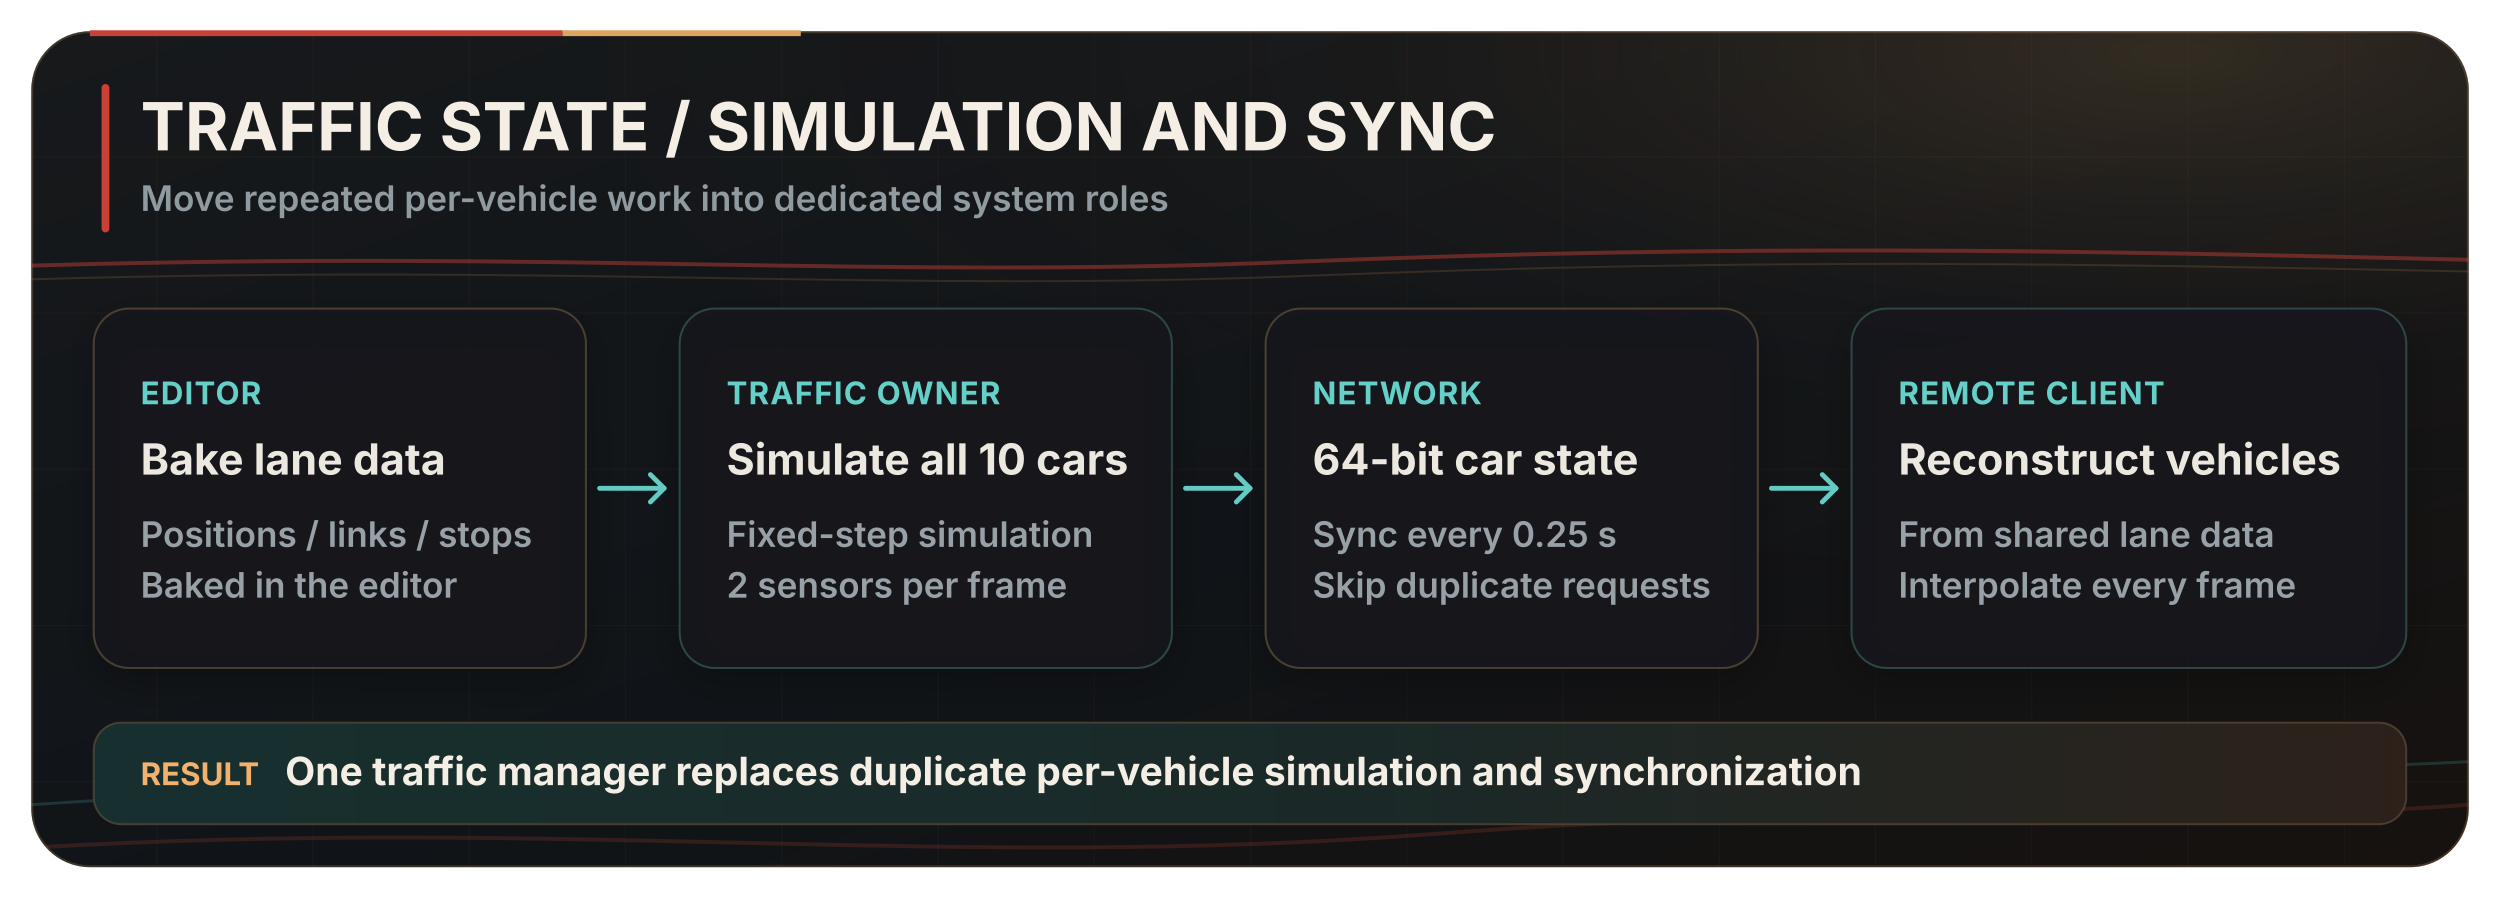
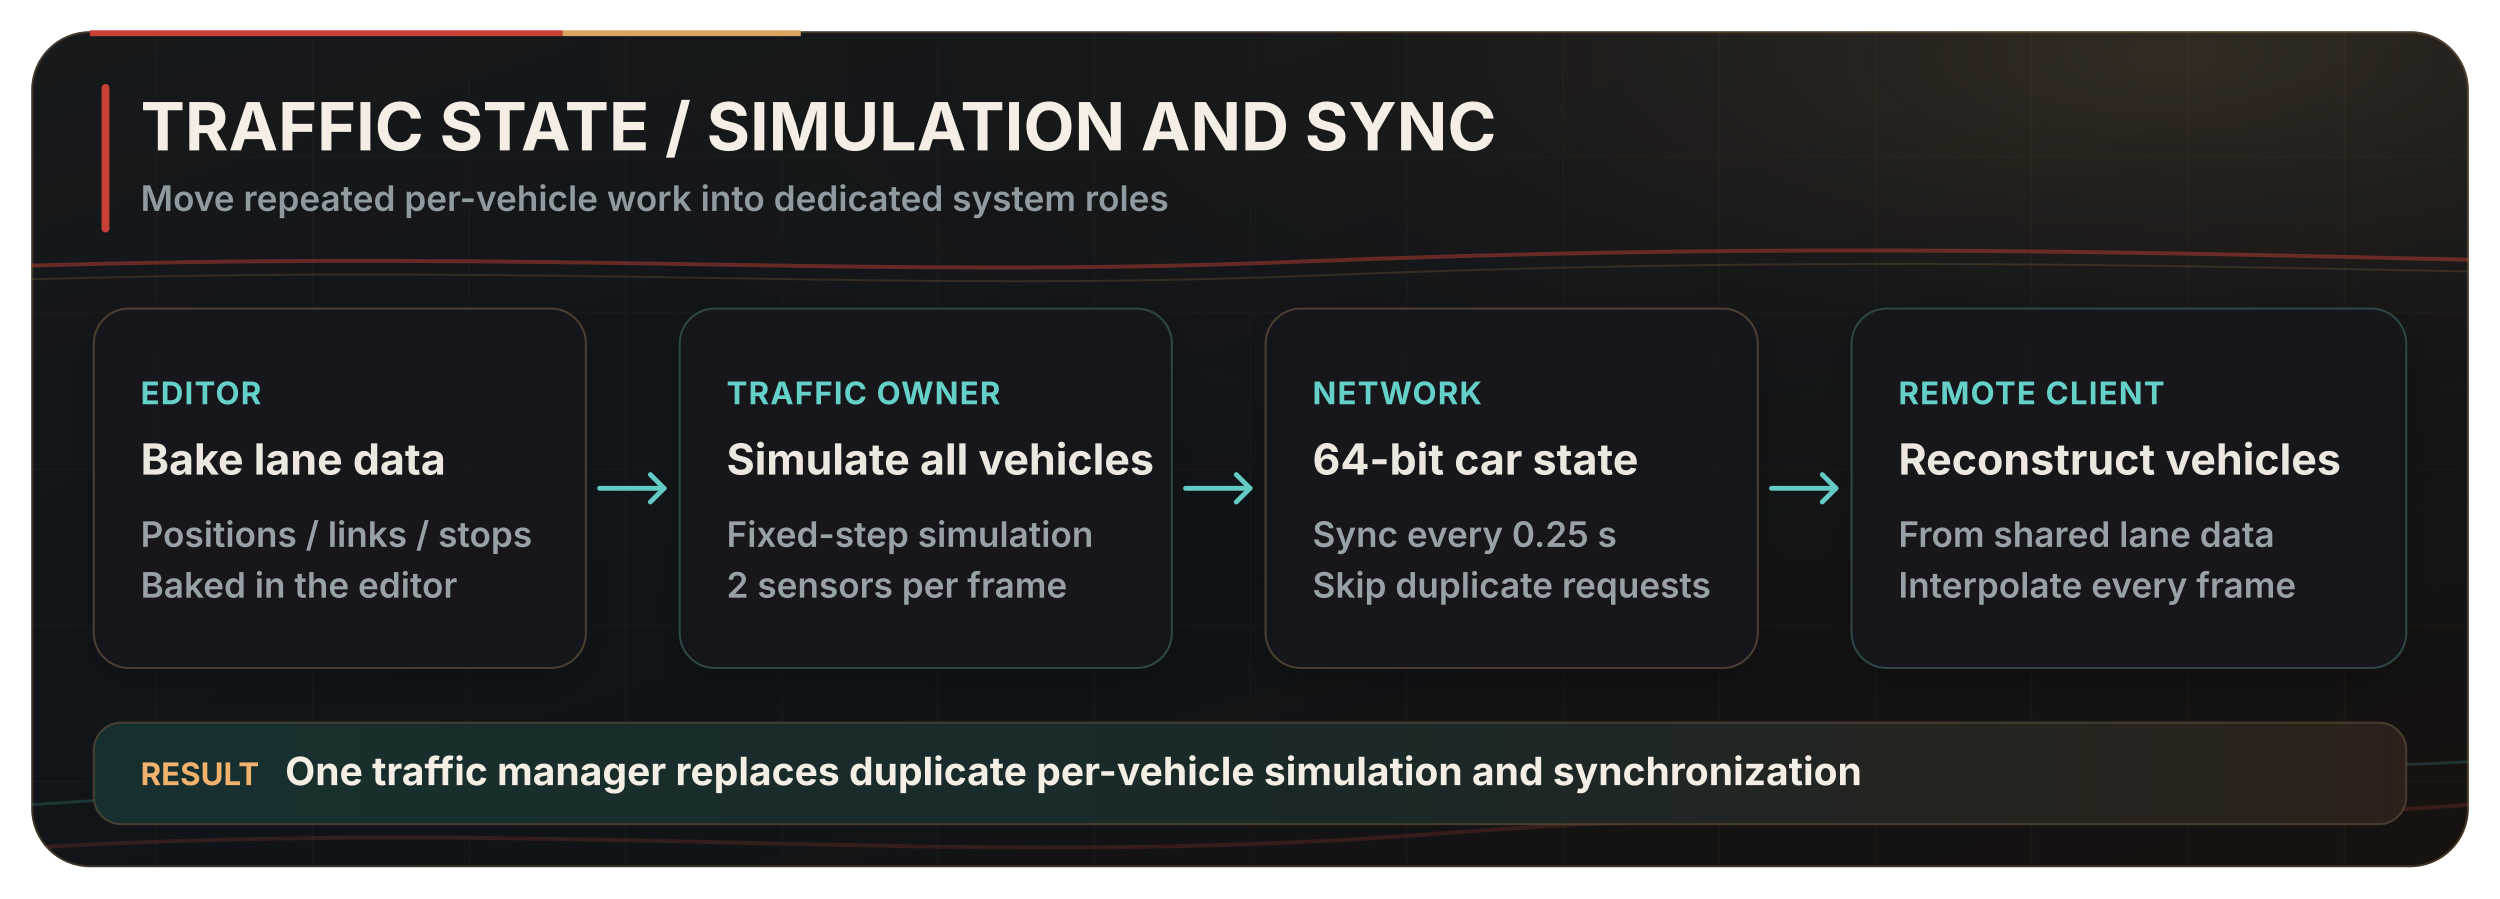
<svg xmlns="http://www.w3.org/2000/svg" width="1280" height="460" viewBox="0 0 1280 460" role="img" aria-labelledby="title desc">
  <defs>
    <linearGradient id="panelBackground" x1="0" y1="0" x2="1" y2="1">
      <stop offset="0" stop-color="#17191b" />
      <stop offset="0.55" stop-color="#101418" />
      <stop offset="1" stop-color="#17120f" />
    </linearGradient>
    <radialGradient id="stationLight" cx="88%" cy="3%" r="76%">
      <stop offset="0" stop-color="#d69a50" stop-opacity="0.17" />
      <stop offset="0.42" stop-color="#a46531" stop-opacity="0.045" />
      <stop offset="1" stop-color="#000000" stop-opacity="0" />
    </radialGradient>
    <linearGradient id="resultBar" x1="0" y1="0" x2="1" y2="0">
      <stop offset="0" stop-color="#17302f" />
      <stop offset="0.55" stop-color="#1a2928" />
      <stop offset="1" stop-color="#2d211a" />
    </linearGradient>
    <pattern id="streetGrid" width="80" height="80" patternUnits="userSpaceOnUse">
      <path d="M80 0H0V80" fill="none" stroke="#e9c08a" stroke-opacity="0.035" />
    </pattern>
    <filter id="cardShadow" x="-8%" y="-12%" width="116%" height="130%">
      <feDropShadow dx="0" dy="7" stdDeviation="10" flood-color="#000000" flood-opacity="0.24" />
    </filter>
    <clipPath id="panelClip">
      <rect x="16" y="16" width="1248" height="428" rx="30" />
    </clipPath>
    <style>
      text { font-family: Inter, "Segoe UI", sans-serif; }
      .title { fill: #f4eee5; font-size: 34px; font-weight: 750; }
      .subtitle { fill: #8f9aa1; font-size: 18px; font-weight: 600; }
      .role { fill: #64d0c8; font-size: 16px; font-weight: 750; letter-spacing: 0.6px; }
      .card-title { fill: #ede8df; font-size: 22px; font-weight: 700; }
      .card-body { fill: #97a1a7; font-size: 18px; font-weight: 600; }
      .result-label { fill: #f2b16d; font-size: 16px; font-weight: 750; }
      .result-text { fill: #f4eee5; font-size: 20px; font-weight: 700; }
    </style>
  </defs>
  <g clip-path="url(#panelClip)">
    <rect x="16" y="16" width="1248" height="428" rx="30" fill="url(#panelBackground)" />
    <rect x="16" y="16" width="1248" height="428" rx="30" fill="url(#stationLight)" />
    <rect x="16" y="16" width="1248" height="428" rx="30" fill="url(#streetGrid)" />
    <path d="M16 136 C290 128 445 143 664 134 C890 125 1055 128 1264 133" fill="none" stroke="#a83831" stroke-opacity="0.56" stroke-width="2" />
    <path d="M16 143 C295 135 456 150 675 141 C902 132 1068 135 1264 139" fill="none" stroke="#df9d53" stroke-opacity="0.16" />
    <path d="M16 412 C300 392 483 429 721 407 C943 387 1088 399 1264 390" fill="none" stroke="#54c9c2" stroke-opacity="0.18" stroke-width="1.5" />
    <path d="M16 434 C292 418 484 446 734 427 C951 410 1110 424 1264 412" fill="none" stroke="#b34236" stroke-opacity="0.22" stroke-width="2" />
  </g>
  <rect x="16.5" y="16.5" width="1247" height="427" rx="29.5" fill="none" stroke="#b98a55" stroke-opacity="0.26" />
  <path d="M46 17 H288" stroke="#c74137" stroke-width="3" />
  <path d="M288 17 H410" stroke="#dca45f" stroke-width="3" />
  <rect x="52" y="43" width="4" height="76" rx="2" fill="#c84036" />
  <text x="72" y="77" class="title">TRAFFIC STATE / SIMULATION AND SYNC</text>
  <text x="72" y="108" class="subtitle">Move repeated per-vehicle work into dedicated system roles</text>
  <g filter="url(#cardShadow)">
    <rect x="48" y="158" width="252" height="184" rx="18" fill="#14191d" fill-opacity="0.97" stroke="#5b4b38" stroke-opacity="0.78" />
    <rect x="348" y="158" width="252" height="184" rx="18" fill="#14191d" fill-opacity="0.97" stroke="#355553" stroke-opacity="0.78" />
    <rect x="648" y="158" width="252" height="184" rx="18" fill="#14191d" fill-opacity="0.97" stroke="#5b4b38" stroke-opacity="0.78" />
    <rect x="948" y="158" width="284" height="184" rx="18" fill="#14191d" fill-opacity="0.97" stroke="#355553" stroke-opacity="0.78" />
  </g>
  <text x="72" y="207" class="role">EDITOR</text>
  <text x="72" y="243" class="card-title">Bake lane data</text>
  <text x="72" y="280" class="card-body">Positions / links / stops</text>
  <text x="72" y="306" class="card-body">Baked in the editor</text>
  <text x="372" y="207" class="role">TRAFFIC OWNER</text>
-   <text x="372" y="243" class="card-title">Simulate all 10 cars</text>
+   <text x="372" y="243" class="card-title">Simulate all vehicles</text>
  <text x="372" y="280" class="card-body">Fixed-step simulation</text>
  <text x="372" y="306" class="card-body">2 sensors per frame</text>
  <text x="672" y="207" class="role">NETWORK</text>
  <text x="672" y="243" class="card-title">64-bit car state</text>
  <text x="672" y="280" class="card-body">Sync every 0.25 s</text>
  <text x="672" y="306" class="card-body">Skip duplicate requests</text>
  <text x="972" y="207" class="role">REMOTE CLIENT</text>
  <text x="972" y="243" class="card-title">Reconstruct vehicles</text>
  <text x="972" y="280" class="card-body">From shared lane data</text>
  <text x="972" y="306" class="card-body">Interpolate every frame</text>
  <g fill="none" stroke="#63cbc4" stroke-width="2.5" stroke-linecap="round" stroke-linejoin="round">
    <path d="M307 250 H340" />
    <path d="M333 243 L340 250 L333 257" />
    <path d="M607 250 H640" />
    <path d="M633 243 L640 250 L633 257" />
    <path d="M907 250 H940" />
    <path d="M933 243 L940 250 L933 257" />
  </g>
  <rect x="48" y="370" width="1184" height="52" rx="14" fill="url(#resultBar)" stroke="#5b4b38" stroke-opacity="0.72" />
  <text x="72" y="402" class="result-label">RESULT</text>
  <text x="146" y="402" class="result-text">One traffic manager replaces duplicate per-vehicle simulation and synchronization</text>
</svg>
